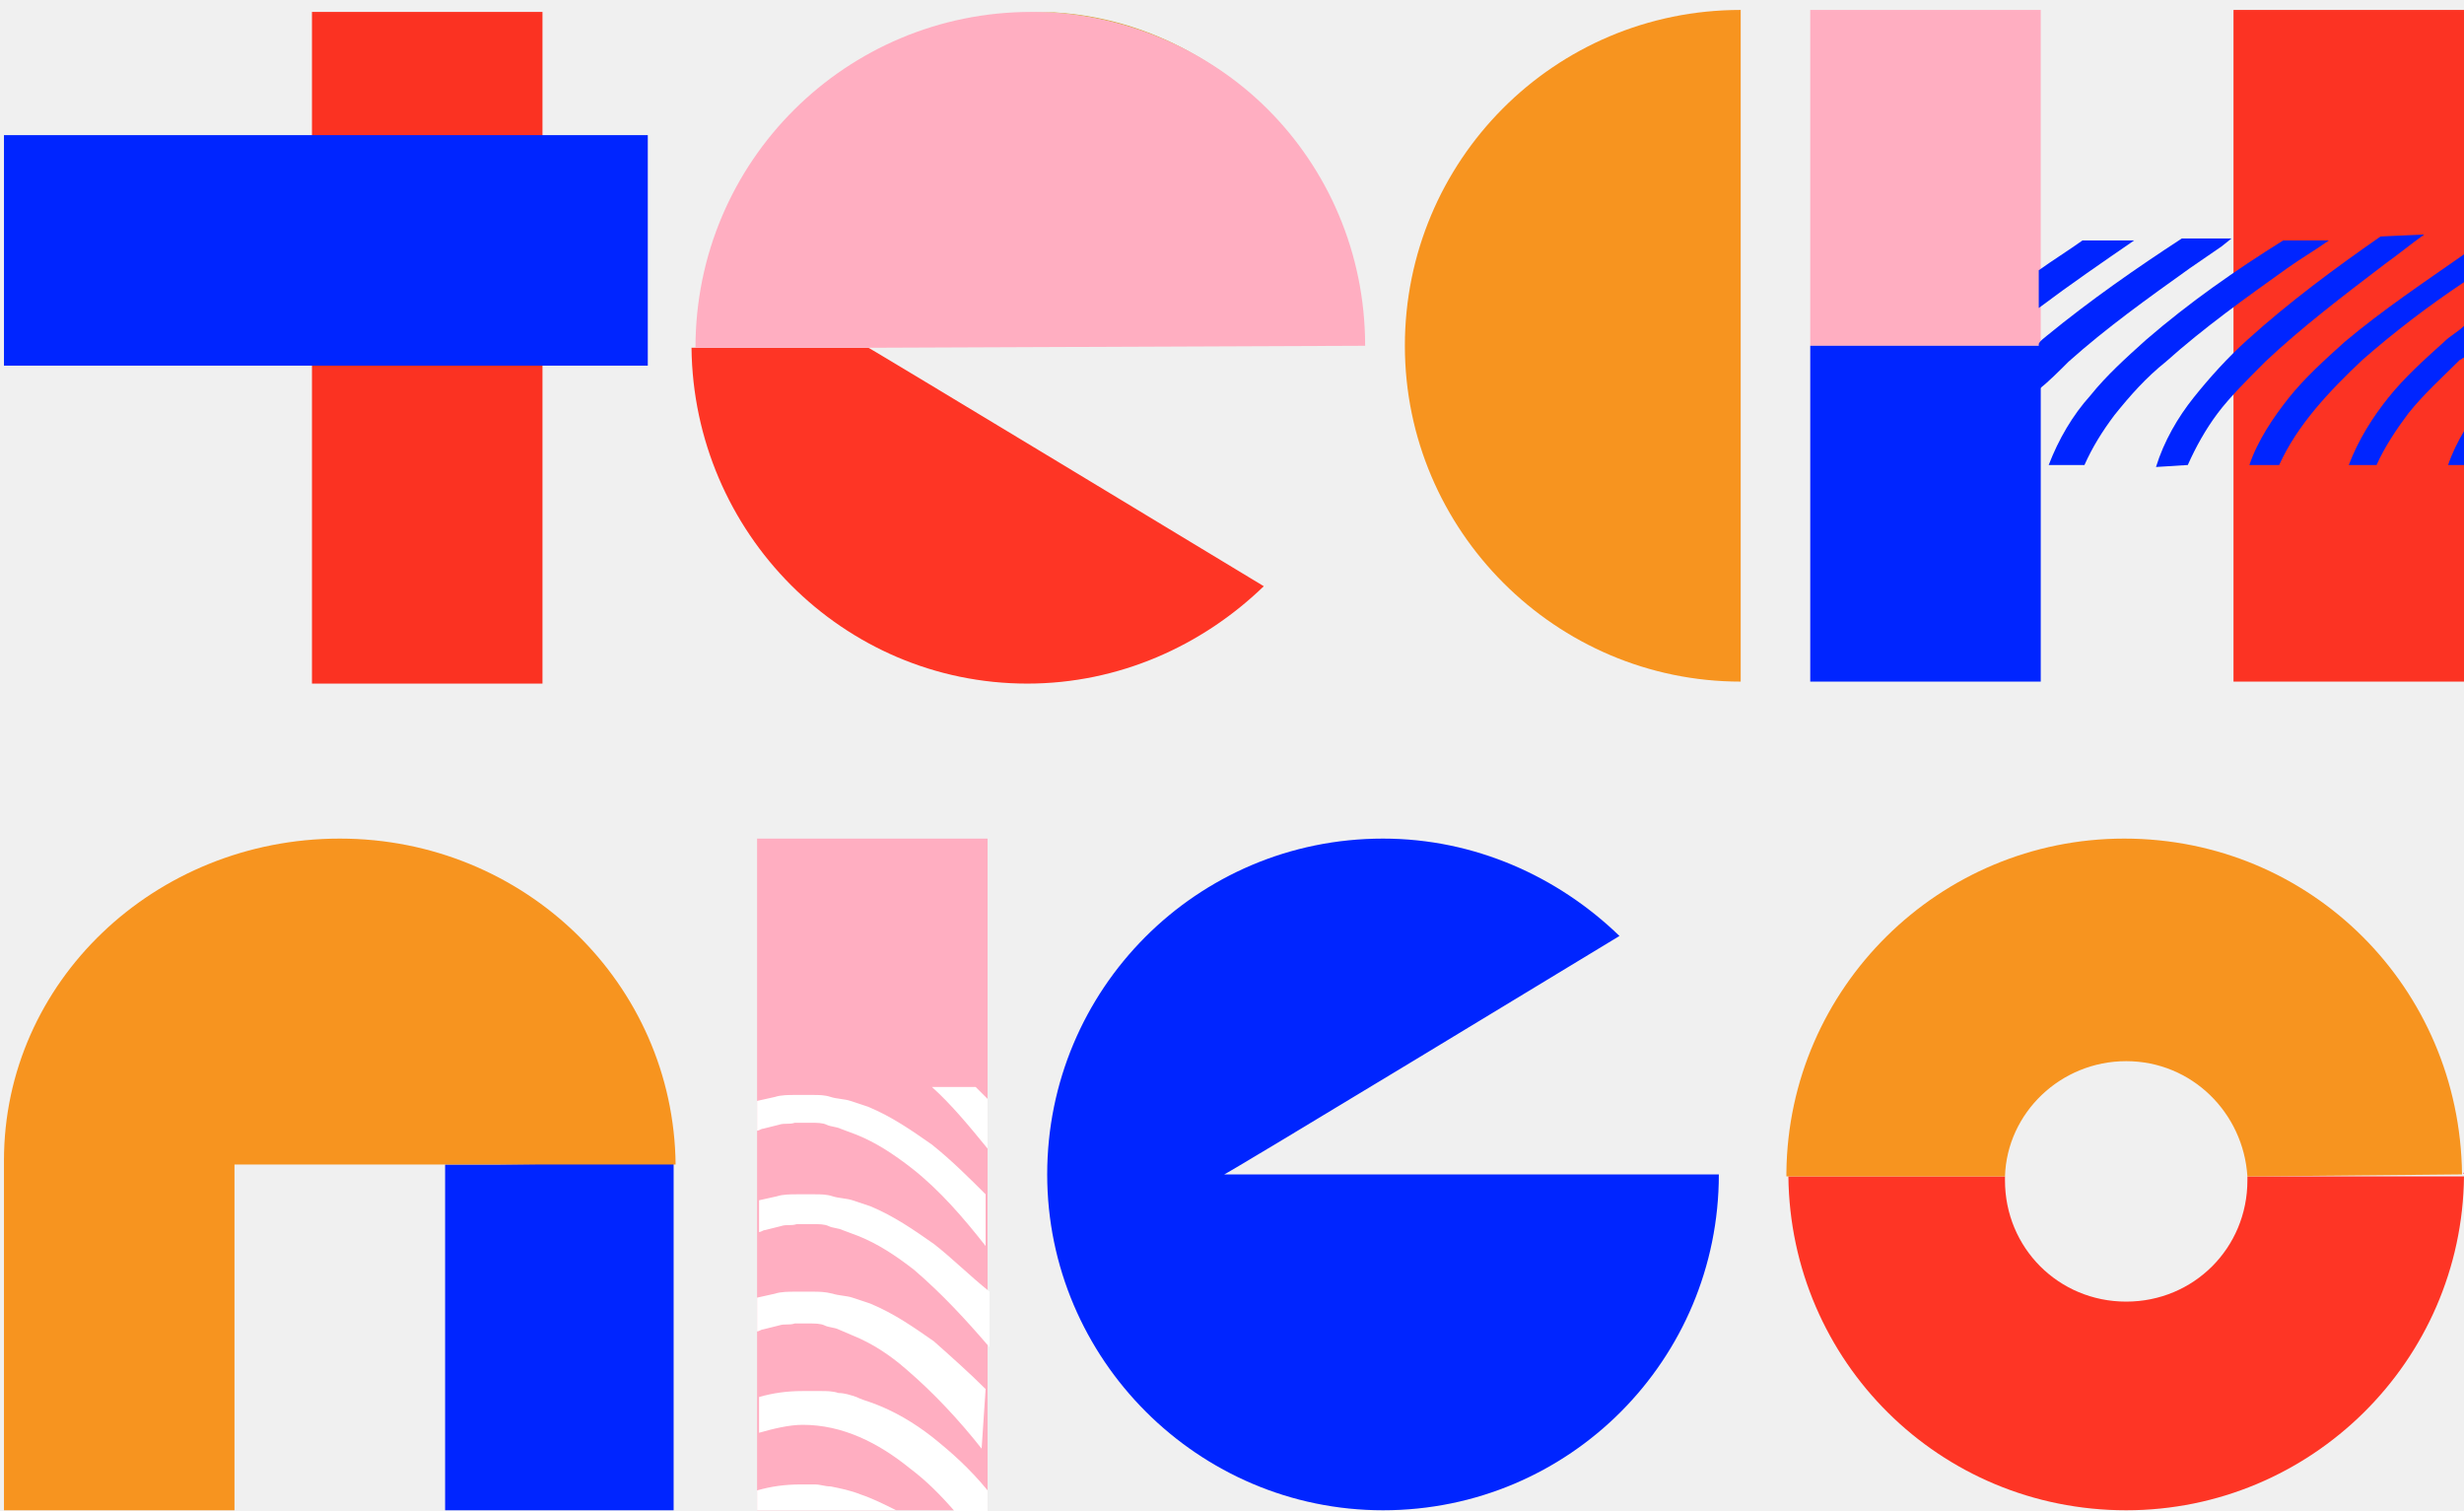
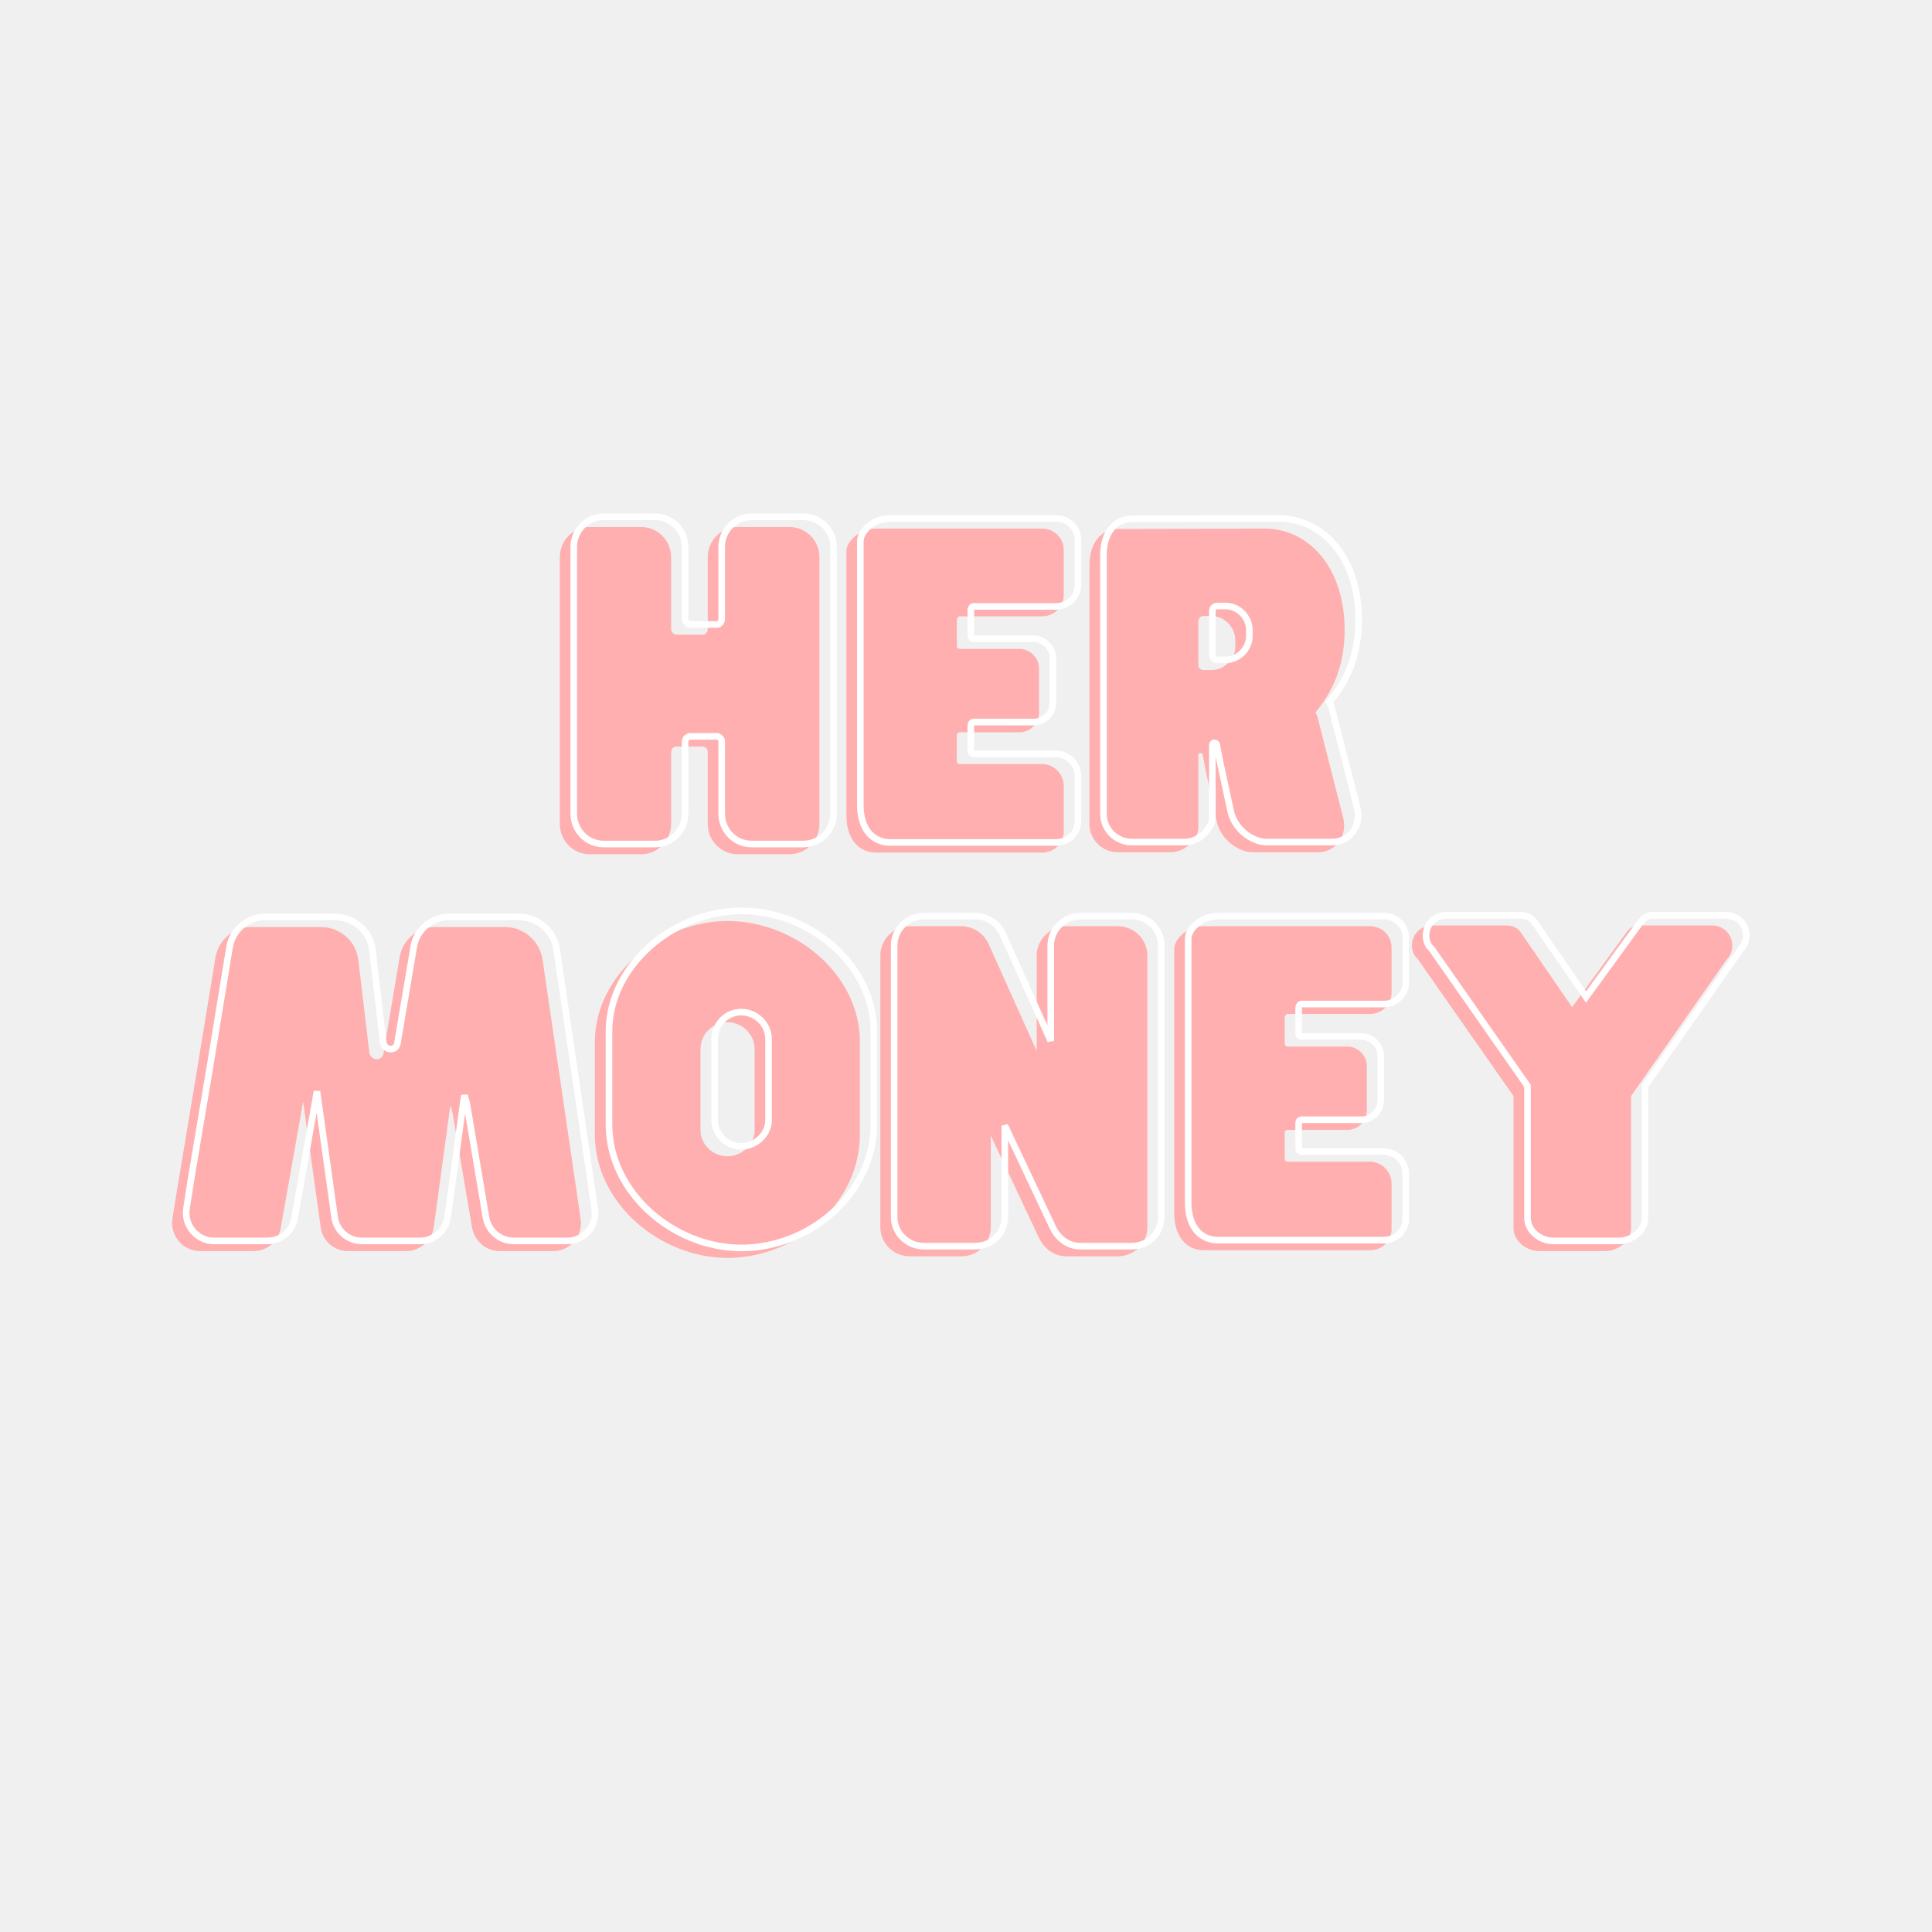
- <svg xmlns="http://www.w3.org/2000/svg" version="1.1" id="Layer_1" x="0px" y="0px" viewBox="0 0 124 76" style="enable-background:new 0 0 124 76;" xml:space="preserve">
-   <style type="text/css">
- 	.st0{fill:none;}
- 	.st1{fill:#FE3525;}
- 	.st2{fill:#FF0055;}
- 	.st3{fill:#F7941F;}
- 	.st4{fill:#0025FF;}
- 	.st5{fill:#FFAEC1;}
- 	.st6{fill:#FFFFFF;}
- 	.st7{fill:#0C56AF;}
- 	.st8{fill:#FC3323;}
- 	.st9{fill:#D1A537;}
- 	.st10{fill:#FB3222;}
- </style>
-   <g>
-     <g id="o_14_">
-       <path class="st0" d="M107,65.5c3.4,0,6.1-2.7,6.1-6.1c0-0.1,0-0.2,0-0.2c-0.1-3.2-2.8-5.8-6.1-5.8c-3.3,0-5.9,2.6-6.1,5.8    c0,0.1,0,0.2,0,0.2C100.9,62.7,103.7,65.5,107,65.5z" />
-       <path class="st1" d="M113.1,59.2c0,0.1,0,0.2,0,0.2c0,3.4-2.7,6.1-6.1,6.1c-3.4,0-6.1-2.7-6.1-6.1c0-0.1,0-0.2,0-0.2c0,0,0,0,0,0    H90c0.1,9.3,7.6,16.8,17,16.8c9.3,0,16.9-7.5,17-16.8L113.1,59.2C113.1,59.2,113.1,59.2,113.1,59.2z" />
-       <path class="st2" d="M90,59C90,59.1,90,59.1,90,59C90,59.1,90,59.1,90,59L90,59z" />
-       <path class="st2" d="M124,59L124,59C123.9,59.1,123.9,59.1,124,59C123.9,59.1,124,59.1,124,59z" />
-       <path class="st3" d="M123.9,59.1C123.9,59.1,123.9,59.1,123.9,59.1c-0.1-9.4-7.6-16.9-17-16.9c-9.3,0-16.9,7.5-17,16.8    c0,0,0,0,0,0.1c0,0,0,0,0,0.1h0h11c0,0,0,0,0,0c0.1-3.2,2.8-5.8,6.1-5.8c3.3,0,5.9,2.6,6.1,5.8c0,0,0,0,0,0L123.9,59.1L123.9,59.1    C124,59.1,123.9,59.1,123.9,59.1z" />
-     </g>
-     <path id="g_14_" class="st4" d="M86.5,59.1C86.5,68.4,79,76,69.6,76c-9.3,0-16.9-7.6-16.9-16.9c0-9.3,7.5-16.9,16.9-16.9   c4.6,0,8.8,1.9,11.9,4.9c0,0-20.1,12.2-19.9,12H86.5z" />
-     <g id="i_14_">
-       <path class="st5" d="M38.1,42.2h11.6V76H38.1V42.2z" />
+ <svg xmlns="http://www.w3.org/2000/svg" width="37.5" viewBox="0 0 37.5 37.5" height="37.5" version="1.0">
+   <g fill="#FFAFAF">
+     <g>
      <g>
-         <g>
-           <path class="st6" d="M41.8,74.8c-0.3,0-0.5-0.1-0.8-0.1l-0.7,0c-0.8,0-1.5,0.1-2.2,0.3v1h7c-0.6-0.3-1.2-0.6-1.8-0.8      C42.8,75,42.3,74.9,41.8,74.8z" />
-         </g>
-         <g>
-           <path class="st6" d="M46.9,72.3c-0.9-0.7-1.9-1.3-3-1.7c-0.3-0.1-0.6-0.2-0.8-0.3c-0.3-0.1-0.6-0.2-0.9-0.2      c-0.3-0.1-0.6-0.1-0.9-0.1l-0.9,0c-0.8,0-1.5,0.1-2.2,0.3v1.8c0.7-0.2,1.5-0.4,2.2-0.4c2,0,3.8,0.9,5.4,2.2      c0.8,0.6,1.5,1.3,2.2,2.1c0,0.1,0.1,0.1,0.1,0.2h1.6v-1.2C48.8,73.9,47.9,73.1,46.9,72.3z" />
-         </g>
-         <g>
-           <path class="st6" d="M49.6,69.9c-0.8-0.8-1.7-1.6-2.6-2.4c-1-0.7-2-1.4-3.2-1.9l-0.9-0.3c-0.3-0.1-0.7-0.1-1-0.2      C41.5,65,41.2,65,40.9,65l-0.4,0c-0.1,0,0,0-0.2,0l-0.1,0l-0.2,0c-0.3,0-0.7,0-1,0.1l-0.9,0.2v1.7c0.1,0,0.2-0.1,0.3-0.1      l0.8-0.2c0.3-0.1,0.5,0,0.8-0.1l0.2,0l0.1,0c-0.1,0,0,0,0,0l0.4,0c0.3,0,0.6,0,0.8,0.1c0.2,0.1,0.5,0.1,0.7,0.2l0.7,0.3      c1,0.4,1.9,1,2.7,1.7c1.4,1.2,2.7,2.6,3.8,4L49.6,69.9C49.6,69.9,49.6,69.9,49.6,69.9z" />
-         </g>
-         <g>
-           <path class="st6" d="M47,62.6c-1-0.7-2-1.4-3.2-1.9l-0.9-0.3c-0.3-0.1-0.7-0.1-1-0.2c-0.3-0.1-0.6-0.1-0.9-0.1l-0.4,0      c-0.1,0,0,0-0.2,0l-0.1,0l-0.2,0c-0.3,0-0.7,0-1,0.1l-0.9,0.2v1.6c0.1,0,0.2-0.1,0.3-0.1l0.8-0.2c0.3-0.1,0.5,0,0.8-0.1l0.2,0      l0.1,0c-0.1,0,0,0,0.1,0l0.4,0c0.3,0,0.6,0,0.8,0.1c0.2,0.1,0.5,0.1,0.7,0.2l0.8,0.3c1,0.4,1.9,1,2.8,1.7      c1.4,1.2,2.6,2.5,3.8,3.9V65C48.8,64.2,47.9,63.3,47,62.6z" />
-         </g>
-         <g>
-           <path class="st6" d="M46.9,57.6c-1-0.7-2-1.4-3.2-1.9l-0.9-0.3c-0.3-0.1-0.7-0.1-1-0.2c-0.3-0.1-0.6-0.1-0.9-0.1l-0.4,0      c-0.1,0,0,0-0.2,0l-0.1,0l-0.2,0c-0.3,0-0.7,0-1,0.1l-0.9,0.2v1.5c0.1,0,0.2-0.1,0.3-0.1l0.8-0.2c0.3-0.1,0.5,0,0.8-0.1l0.2,0      l0.1,0c-0.1,0,0,0,0.1,0l0.4,0c0.3,0,0.6,0,0.8,0.1c0.2,0.1,0.5,0.1,0.7,0.2l0.8,0.3c1,0.4,1.9,1,2.8,1.7      c1.4,1.1,2.6,2.5,3.7,3.9v-2.6C48.8,59.3,47.9,58.4,46.9,57.6z" />
-         </g>
-         <g>
-           <path class="st6" d="M46.9,54.7c1,0.9,1.9,2,2.8,3.1v-2.5c-0.2-0.2-0.4-0.4-0.6-0.6H46.9z" />
-         </g>
+         <path d="M 8.07 -0.543 C 8.07 -0.602 8.07 -0.566 7.32 -5.68 C 7.258 -6.02 6.965 -6.281 6.613 -6.289 L 5.246 -6.289 C 4.898 -6.289 4.609 -6.043 4.551 -5.711 L 4.238 -3.844 C 4.23 -3.77 4.172 -3.723 4.102 -3.723 C 4.023 -3.723 3.961 -3.797 3.961 -3.867 L 3.961 -3.859 L 3.746 -5.664 C 3.699 -6.012 3.402 -6.281 3.039 -6.289 L 1.672 -6.289 C 1.324 -6.289 1.043 -6.043 0.977 -5.711 L 0.59 -3.352 L 0.246 -1.285 L 0.141 -0.641 C 0.133 -0.602 0.133 -0.566 0.133 -0.543 C 0.133 -0.246 0.379 0 0.672 0 L 1.727 0 C 1.988 -0.008 2.203 -0.195 2.242 -0.449 L 2.637 -2.676 L 2.676 -2.902 L 3.016 -0.48 C 3.039 -0.215 3.266 0 3.543 0 L 4.68 0 C 4.953 0 5.184 -0.215 5.215 -0.48 L 5.523 -2.746 L 5.539 -2.824 L 5.578 -2.676 L 5.957 -0.449 C 6.004 -0.195 6.219 -0.008 6.477 0 L 7.527 0 C 7.836 0 8.07 -0.246 8.07 -0.543 Z M 8.07 -0.543" transform="translate(3.207 24.283)" />
      </g>
    </g>
-     <g id="n_14_">
+   </g>
+   <g fill="#FFAFAF">
+     <g>
      <g>
-         <path class="st7" d="M33.9,58.5C33.9,58.5,33.9,58.5,33.9,58.5L33.9,58.5L33.9,58.5z" />
-       </g>
-       <polygon class="st4" points="22.4,58.6 22.4,76 33.9,76 33.9,58.5 25.1,58.6   " />
-       <path class="st3" d="M17.1,42.2c-9.3,0-16.9,7.2-16.9,16.2h0V76h11.6V58.6h10.7h2.7l8.8,0c0,0,0,0,0,0    C33.9,49.5,26.4,42.2,17.1,42.2z" />
-     </g>
-     <g id="h_14_">
-       <path class="st8" d="M112.4,0.5H124v33.8h-11.6V0.5z" />
-       <g>
-         <rect x="91.1" y="0.5" class="st5" width="11.6" height="16.9" />
-         <polygon class="st4" points="91.1,18.2 91.1,34.3 102.7,34.3 102.7,18.2 102.7,17.4 91.1,17.4    " />
-       </g>
-       <g>
-         <path class="st4" d="M104.8,12.1c-0.7,0.5-1.5,1-2.2,1.5v1.9c1.6-1.2,3.2-2.3,4.8-3.4H104.8z" />
-         <path class="st4" d="M104.1,18.2c1.9-1.7,4-3.2,6.1-4.7l1.6-1.1l0.5-0.4h-2.5c-2.3,1.5-4.6,3.1-6.8,4.9c-0.1,0.1-0.3,0.2-0.4,0.4     v2.3C103.1,19.2,103.6,18.7,104.1,18.2z" />
-         <path class="st4" d="M106.4,20.9c0.8-1,1.6-1.9,2.6-2.7c1.9-1.7,4-3.2,6.1-4.7c0.7-0.5,1.4-0.9,2.1-1.4h-2.3     c-2.4,1.5-4.7,3.1-6.9,5c-1,0.9-2,1.8-2.8,2.8c-0.9,1-1.6,2.2-2.1,3.5h1.8C105.3,22.5,105.8,21.7,106.4,20.9z" />
-         <path class="st4" d="M114,18.2c1.8-1.7,3.9-3.3,6-4.9c0.7-0.5,1.3-1,2-1.5l-2.2,0.1c-2.3,1.6-4.6,3.3-6.7,5.2     c-1,0.9-1.9,1.9-2.7,2.9c-0.8,1-1.5,2.2-1.9,3.5l1.6-0.1c0.4-0.9,0.9-1.8,1.5-2.6C112.2,20,113.1,19.1,114,18.2z" />
-         <path class="st4" d="M118.9,18.1c1.6-1.4,3.3-2.7,5.1-3.9v-1.4c-2,1.4-4.1,2.8-6,4.4c-1,0.9-2,1.8-2.8,2.8c-0.8,1-1.6,2.2-2,3.4     h1.5C115.6,21.4,117.2,19.7,118.9,18.1z" />
-         <path class="st4" d="M123.8,18.1c0.1,0,0.1-0.1,0.2-0.1v-1.6c-0.3,0.3-0.7,0.5-1,0.8c-1,0.9-2,1.8-2.8,2.8c-0.8,1-1.5,2.1-2,3.4     h1.4c0.4-0.9,1-1.8,1.6-2.6C122,19.8,122.9,19,123.8,18.1z" />
-         <path class="st4" d="M124,21.7c-0.3,0.5-0.6,1.1-0.8,1.7h0.8V21.7z" />
+         <path d="M 2.707 -6.406 C 1.414 -6.406 0.133 -5.363 0.133 -4.062 L 0.133 -2.266 C 0.133 -0.914 1.414 0.133 2.707 0.133 C 4.031 0.133 5.277 -0.914 5.277 -2.266 L 5.277 -4.062 C 5.277 -5.363 4.031 -6.406 2.707 -6.406 Z M 3.234 -2.344 C 3.234 -2.074 2.992 -1.84 2.707 -1.84 C 2.414 -1.84 2.184 -2.074 2.184 -2.344 L 2.184 -3.922 C 2.184 -4.207 2.414 -4.441 2.707 -4.441 C 2.992 -4.441 3.234 -4.207 3.234 -3.922 Z M 3.234 -2.344" transform="translate(11.413 24.283)" />
      </g>
    </g>
-     <path id="c_14_" class="st3" d="M87.6,34.3c-9.3,0-16.9-7.6-16.9-16.9c0-9.3,7.5-16.9,16.9-16.9V34.3z" />
-     <g id="e_14_">
-       <path class="st9" d="M68.7,17.4C68.7,17.4,68.7,17.4,68.7,17.4C68.7,17.4,68.7,17.4,68.7,17.4L68.7,17.4z" />
-       <path class="st9" d="M51.8,0.6c4.7,0,8.9,1.9,11.9,4.9C60.6,2.4,56.4,0.5,51.8,0.6c-9.4,0-16.9,7.5-16.9,16.9v0    C34.9,8.1,42.4,0.6,51.8,0.6z" />
+   </g>
+   <g fill="#FFAFAF">
+     <g>
      <g>
-         <path class="st1" d="M51.7,34.4c4.6,0,8.8-1.9,11.9-4.9c0,0-20-12.1-19.9-12h-8.9C34.9,26.8,42.4,34.4,51.7,34.4z" />
-         <path class="st5" d="M68.7,17.4C68.7,17.4,68.7,17.4,68.7,17.4c0-4.7-1.9-8.9-4.9-11.9c-3-3-7.3-4.9-11.9-4.9     c-9.3,0-16.9,7.5-16.9,16.9v0h8.9L68.7,17.4L68.7,17.4z" />
+         <path d="M 4.867 -6.305 L 3.875 -6.305 C 3.566 -6.305 3.297 -6.051 3.297 -5.734 L 3.297 -3.883 L 2.375 -5.934 C 2.289 -6.152 2.074 -6.305 1.832 -6.305 L 0.836 -6.305 C 0.52 -6.305 0.262 -6.051 0.262 -5.734 L 0.262 -0.465 C 0.262 -0.148 0.52 0.102 0.836 0.102 L 1.832 0.102 C 2.152 0.102 2.406 -0.148 2.406 -0.465 L 2.406 -2.242 L 3.328 -0.285 C 3.426 -0.062 3.621 0.102 3.875 0.102 L 4.867 0.102 C 5.191 0.102 5.445 -0.148 5.445 -0.465 L 5.445 -5.734 C 5.445 -6.051 5.191 -6.305 4.867 -6.305 Z M 4.867 -6.305" transform="translate(16.825 24.283)" />
      </g>
    </g>
-     <g id="t_14_">
-       <path class="st10" d="M15.7,0.6h11.6v33.8H15.7V0.6z" />
-       <path class="st4" d="M32.6,6.8v11.6H0.2V6.8H32.6z" />
+   </g>
+   <g fill="#FFAFAF">
+     <g>
+       <g>
+         <path d="M 2.461 -4.602 L 4.062 -4.602 C 4.293 -4.602 4.48 -4.789 4.48 -5.012 L 4.48 -5.895 C 4.48 -6.121 4.293 -6.305 4.062 -6.305 L 0.836 -6.305 C 0.512 -6.305 0.262 -6.051 0.262 -5.871 L 0.262 -0.734 C 0.262 -0.27 0.512 -0.016 0.836 -0.016 L 4.062 -0.016 C 4.293 -0.016 4.48 -0.195 4.48 -0.426 L 4.48 -1.309 C 4.48 -1.539 4.293 -1.734 4.062 -1.734 L 2.461 -1.734 C 2.43 -1.734 2.406 -1.758 2.406 -1.789 L 2.406 -2.297 C 2.406 -2.328 2.43 -2.352 2.461 -2.352 L 3.621 -2.352 C 3.828 -2.352 4 -2.516 4 -2.73 L 4 -3.59 C 4 -3.797 3.828 -3.969 3.621 -3.969 L 2.461 -3.969 C 2.43 -3.969 2.406 -3.992 2.406 -4.016 L 2.406 -4.535 C 2.406 -4.559 2.43 -4.602 2.461 -4.602 Z M 2.461 -4.602" transform="translate(22.53 24.283)" />
+       </g>
    </g>
  </g>
+   <g fill="#FFAFAF">
+     <g>
+       <g>
+         <path d="M 6.258 -5.68 C 6.305 -5.719 6.352 -5.824 6.352 -5.926 C 6.352 -6.168 6.16 -6.32 5.957 -6.32 L 4.527 -6.32 C 4.434 -6.32 4.355 -6.273 4.285 -6.168 L 3.242 -4.734 L 2.258 -6.168 C 2.176 -6.297 2.051 -6.32 1.965 -6.32 L 0.527 -6.32 C 0.324 -6.32 0.133 -6.168 0.133 -5.926 C 0.133 -5.824 0.18 -5.719 0.238 -5.68 L 2.105 -3.008 L 2.105 -0.449 C 2.105 -0.188 2.359 0 2.605 0 L 3.883 0 C 4.125 0 4.387 -0.188 4.387 -0.449 L 4.387 -3.008 Z M 6.258 -5.68" transform="translate(27.272 24.283)" />
+       </g>
+     </g>
+   </g>
+   <path transform="matrix(.65749 0 0 .65749 3.15 18.169)" fill="none" d="M 12.777 8.174 C 12.777 8.09 12.777 8.138 11.636 0.361 C 11.541 -0.156 11.096 -0.548 10.555 -0.566 L 8.482 -0.566 C 7.953 -0.566 7.507 -0.192 7.424 0.313 L 6.943 3.153 C 6.931 3.266 6.848 3.337 6.741 3.337 C 6.622 3.337 6.521 3.231 6.521 3.118 L 6.521 3.13 L 6.2 0.385 C 6.129 -0.144 5.671 -0.548 5.119 -0.566 L 3.045 -0.566 C 2.517 -0.566 2.083 -0.192 1.988 0.313 L 1.4 3.902 L 0.871 7.045 L 0.717 8.025 C 0.705 8.09 0.705 8.138 0.705 8.174 C 0.705 8.625 1.079 8.999 1.519 8.999 L 3.129 8.999 C 3.521 8.988 3.848 8.702 3.907 8.316 L 4.507 4.93 L 4.566 4.585 L 5.083 8.269 C 5.119 8.673 5.469 8.999 5.885 8.999 L 7.614 8.999 C 8.036 8.999 8.387 8.673 8.428 8.269 L 8.898 4.823 L 8.921 4.704 L 8.987 4.93 L 9.557 8.316 C 9.634 8.702 9.955 8.988 10.353 8.999 L 11.951 8.999 C 12.415 8.999 12.777 8.625 12.777 8.174 Z M 17.096 -0.744 C 15.13 -0.744 13.187 0.842 13.187 2.821 L 13.187 5.554 C 13.187 7.609 15.13 9.207 17.096 9.207 C 19.11 9.207 21.006 7.609 21.006 5.554 L 21.006 2.821 C 21.006 0.842 19.11 -0.744 17.096 -0.744 Z M 17.898 5.435 C 17.898 5.845 17.524 6.207 17.096 6.207 C 16.651 6.207 16.306 5.845 16.306 5.435 L 16.306 3.034 C 16.306 2.607 16.651 2.244 17.096 2.244 C 17.524 2.244 17.898 2.607 17.898 3.034 Z M 28.616 -0.59 L 27.101 -0.59 C 26.638 -0.59 26.228 -0.203 26.228 0.278 L 26.228 3.094 L 24.826 -0.025 C 24.695 -0.358 24.368 -0.59 23.994 -0.59 L 22.485 -0.59 C 22.004 -0.59 21.606 -0.203 21.606 0.278 L 21.606 8.292 C 21.606 8.774 22.004 9.154 22.485 9.154 L 23.994 9.154 C 24.487 9.154 24.873 8.774 24.873 8.292 L 24.873 5.595 L 26.275 8.572 C 26.424 8.904 26.721 9.154 27.101 9.154 L 28.616 9.154 C 29.109 9.154 29.49 8.774 29.49 8.292 L 29.49 0.278 C 29.49 -0.203 29.109 -0.59 28.616 -0.59 Z M 33.631 2.007 L 36.066 2.007 C 36.417 2.007 36.708 1.716 36.708 1.383 L 36.708 0.034 C 36.708 -0.31 36.417 -0.59 36.066 -0.59 L 31.159 -0.59 C 30.666 -0.59 30.286 -0.203 30.286 0.076 L 30.286 7.882 C 30.286 8.595 30.666 8.976 31.159 8.976 L 36.066 8.976 C 36.417 8.976 36.708 8.702 36.708 8.352 L 36.708 7.009 C 36.708 6.659 36.417 6.362 36.066 6.362 L 33.631 6.362 C 33.583 6.362 33.547 6.326 33.547 6.278 L 33.547 5.506 C 33.547 5.458 33.583 5.423 33.631 5.423 L 35.395 5.423 C 35.71 5.423 35.971 5.173 35.971 4.847 L 35.971 3.539 C 35.971 3.231 35.71 2.963 35.395 2.963 L 33.631 2.963 C 33.583 2.963 33.547 2.928 33.547 2.892 L 33.547 2.102 C 33.547 2.066 33.583 2.007 33.631 2.007 Z M 46.618 0.361 C 46.689 0.302 46.761 0.141 46.761 -0.013 C 46.761 -0.382 46.469 -0.613 46.161 -0.613 L 43.986 -0.613 C 43.843 -0.613 43.725 -0.536 43.618 -0.382 L 42.031 1.799 L 40.528 -0.382 C 40.409 -0.578 40.219 -0.613 40.089 -0.613 L 37.902 -0.613 C 37.593 -0.613 37.308 -0.382 37.308 -0.013 C 37.308 0.141 37.374 0.302 37.463 0.361 L 40.303 4.425 L 40.303 8.316 C 40.303 8.714 40.689 8.999 41.063 8.999 L 43.006 8.999 C 43.374 8.999 43.772 8.714 43.772 8.316 L 43.772 4.425 Z M 46.618 0.361" stroke="#FFF" stroke-width=".195" />
+   <g fill="#FFAFAF">
+     <g>
+       <g>
+         <path d="M 4.711 -6.336 L 3.715 -6.336 C 3.395 -6.336 3.133 -6.074 3.133 -5.75 L 3.133 -4.348 C 3.133 -4.301 3.094 -4.254 3.055 -4.246 L 2.508 -4.246 C 2.469 -4.254 2.43 -4.301 2.422 -4.34 L 2.422 -5.75 C 2.422 -6.074 2.16 -6.336 1.84 -6.336 L 0.844 -6.336 C 0.52 -6.336 0.262 -6.074 0.262 -5.75 L 0.262 -0.574 C 0.262 -0.246 0.52 0.016 0.844 0.016 L 1.84 0.016 C 2.16 0.016 2.422 -0.246 2.422 -0.574 L 2.422 -1.973 C 2.43 -2.027 2.453 -2.059 2.508 -2.074 L 3.055 -2.074 C 3.094 -2.059 3.133 -2.027 3.133 -1.973 L 3.133 -0.574 C 3.133 -0.246 3.395 0.016 3.715 0.016 L 4.711 0.016 C 5.043 0.016 5.301 -0.246 5.301 -0.574 L 5.301 -5.75 C 5.301 -6.074 5.043 -6.336 4.711 -6.336 Z M 4.711 -6.336" transform="translate(10.604 16.565)" />
+       </g>
+     </g>
+   </g>
+   <g fill="#FFAFAF">
+     <g>
+       <g>
+         <path d="M 2.461 -4.602 L 4.062 -4.602 C 4.293 -4.602 4.48 -4.789 4.48 -5.012 L 4.48 -5.895 C 4.48 -6.121 4.293 -6.305 4.062 -6.305 L 0.836 -6.305 C 0.512 -6.305 0.262 -6.051 0.262 -5.871 L 0.262 -0.734 C 0.262 -0.27 0.512 -0.016 0.836 -0.016 L 4.062 -0.016 C 4.293 -0.016 4.48 -0.195 4.48 -0.426 L 4.48 -1.309 C 4.48 -1.539 4.293 -1.734 4.062 -1.734 L 2.461 -1.734 C 2.43 -1.734 2.406 -1.758 2.406 -1.789 L 2.406 -2.297 C 2.406 -2.328 2.43 -2.352 2.461 -2.352 L 3.621 -2.352 C 3.828 -2.352 4 -2.516 4 -2.73 L 4 -3.59 C 4 -3.797 3.828 -3.969 3.621 -3.969 L 2.461 -3.969 C 2.43 -3.969 2.406 -3.992 2.406 -4.016 L 2.406 -4.535 C 2.406 -4.559 2.43 -4.602 2.461 -4.602 Z M 2.461 -4.602" transform="translate(16.167 16.565)" />
+       </g>
+     </g>
+   </g>
+   <g fill="#FFAFAF">
+     <g>
+       <g>
+         <path d="M 5.168 -0.672 L 4.68 -2.586 C 4.664 -2.652 4.648 -2.699 4.625 -2.738 C 4.969 -3.148 5.191 -3.652 5.191 -4.34 C 5.191 -5.547 4.496 -6.305 3.637 -6.305 L 0.789 -6.297 C 0.48 -6.297 0.238 -6.043 0.238 -5.594 L 0.238 -0.566 C 0.238 -0.277 0.48 -0.023 0.789 -0.023 L 1.801 -0.023 C 1.957 -0.023 2.113 -0.086 2.219 -0.215 C 2.359 -0.371 2.352 -0.457 2.352 -0.582 L 2.352 -1.902 C 2.352 -1.918 2.359 -1.949 2.391 -1.949 C 2.422 -1.949 2.438 -1.926 2.438 -1.91 L 2.5 -1.586 L 2.707 -0.625 C 2.785 -0.27 3.133 -0.023 3.402 -0.023 L 4.68 -0.023 C 4.988 -0.023 5.246 -0.301 5.168 -0.672 Z M 3.07 -4.133 L 3.07 -4.023 C 3.07 -3.77 2.855 -3.559 2.605 -3.559 L 2.453 -3.559 C 2.391 -3.559 2.352 -3.605 2.352 -3.66 L 2.352 -4.504 C 2.352 -4.559 2.391 -4.609 2.453 -4.609 L 2.605 -4.609 C 2.855 -4.609 3.07 -4.395 3.07 -4.133 Z M 3.07 -4.133" transform="translate(20.908 16.565)" />
+       </g>
+     </g>
+   </g>
+   <path transform="matrix(.65749 0 0 .65749 3.15 10.45)" fill="none" d="M 18.914 -0.637 L 17.399 -0.637 C 16.912 -0.637 16.514 -0.239 16.514 0.254 L 16.514 2.387 C 16.514 2.458 16.455 2.53 16.395 2.542 L 15.569 2.542 C 15.504 2.53 15.445 2.458 15.433 2.399 L 15.433 0.254 C 15.433 -0.239 15.035 -0.637 14.548 -0.637 L 13.033 -0.637 C 12.539 -0.637 12.147 -0.239 12.147 0.254 L 12.147 8.126 C 12.147 8.625 12.539 9.023 13.033 9.023 L 14.548 9.023 C 15.035 9.023 15.433 8.625 15.433 8.126 L 15.433 5.999 C 15.445 5.916 15.48 5.869 15.569 5.845 L 16.395 5.845 C 16.455 5.869 16.514 5.916 16.514 5.999 L 16.514 8.126 C 16.514 8.625 16.912 9.023 17.399 9.023 L 18.914 9.023 C 19.419 9.023 19.817 8.625 19.817 8.126 L 19.817 0.254 C 19.817 -0.239 19.419 -0.637 18.914 -0.637 Z M 23.952 2.007 L 26.388 2.007 C 26.739 2.007 27.03 1.716 27.03 1.377 L 27.03 0.034 C 27.03 -0.31 26.739 -0.589 26.388 -0.589 L 21.481 -0.589 C 20.988 -0.589 20.608 -0.203 20.608 0.076 L 20.608 7.883 C 20.608 8.596 20.988 8.976 21.481 8.976 L 26.388 8.976 C 26.739 8.976 27.03 8.703 27.03 8.352 L 27.03 7.009 C 27.03 6.659 26.739 6.362 26.388 6.362 L 23.952 6.362 C 23.905 6.362 23.869 6.326 23.869 6.273 L 23.869 5.506 C 23.869 5.459 23.905 5.423 23.952 5.423 L 25.717 5.423 C 26.032 5.423 26.293 5.174 26.293 4.847 L 26.293 3.54 C 26.293 3.231 26.032 2.963 25.717 2.963 L 23.952 2.963 C 23.905 2.963 23.869 2.928 23.869 2.892 L 23.869 2.102 C 23.869 2.066 23.905 2.007 23.952 2.007 Z M 35.282 7.978 L 34.54 5.067 C 34.516 4.972 34.492 4.894 34.45 4.835 C 34.979 4.211 35.318 3.445 35.318 2.399 C 35.318 0.563 34.26 -0.589 32.953 -0.589 L 28.622 -0.578 C 28.153 -0.578 27.784 -0.191 27.784 0.492 L 27.784 8.138 C 27.784 8.584 28.153 8.964 28.622 8.964 L 30.161 8.964 C 30.399 8.964 30.636 8.869 30.797 8.673 C 31.011 8.435 30.999 8.305 30.999 8.114 L 30.999 6.106 C 30.999 6.083 31.011 6.035 31.058 6.035 C 31.106 6.035 31.129 6.071 31.129 6.094 L 31.224 6.588 L 31.539 8.049 C 31.658 8.596 32.187 8.964 32.591 8.964 L 34.54 8.964 C 35.009 8.964 35.401 8.542 35.282 7.978 Z M 32.092 2.714 L 32.092 2.88 C 32.092 3.266 31.765 3.587 31.385 3.587 L 31.153 3.587 C 31.058 3.587 30.999 3.516 30.999 3.433 L 30.999 2.149 C 30.999 2.066 31.058 1.995 31.153 1.995 L 31.385 1.995 C 31.765 1.995 32.092 2.316 32.092 2.714 Z M 32.092 2.714" stroke="#FFF" stroke-width=".195" />
</svg>
